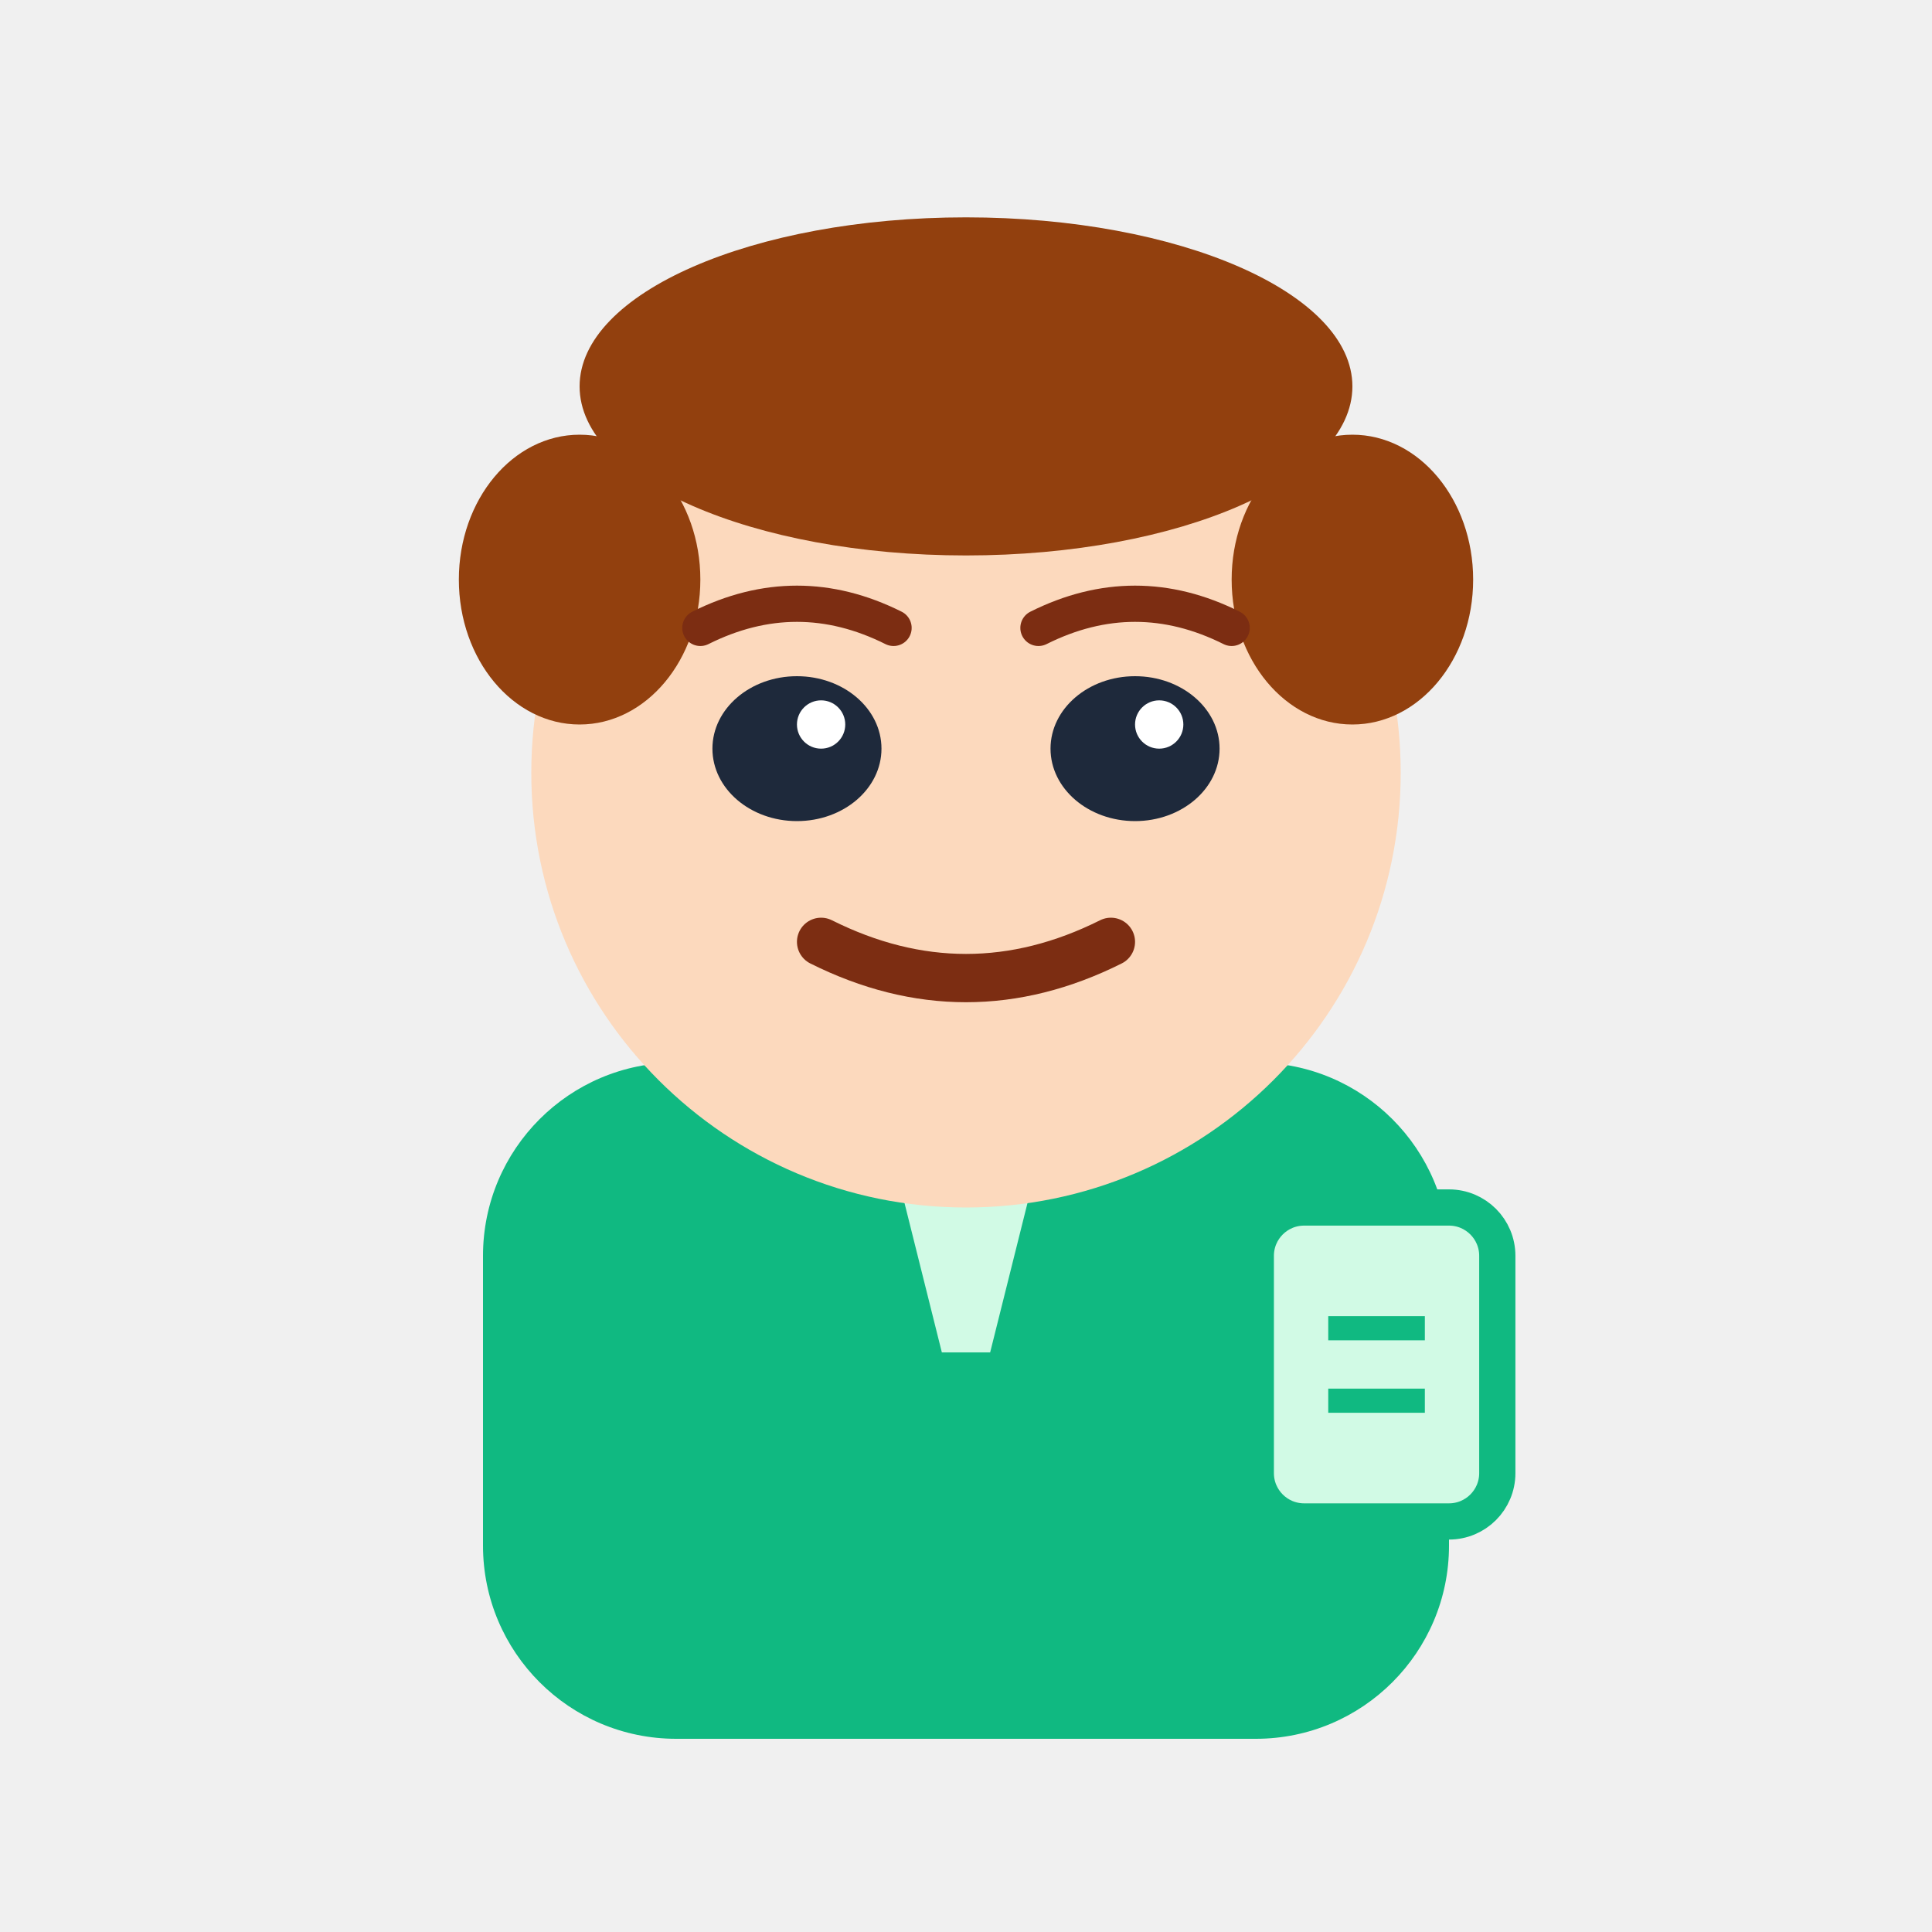
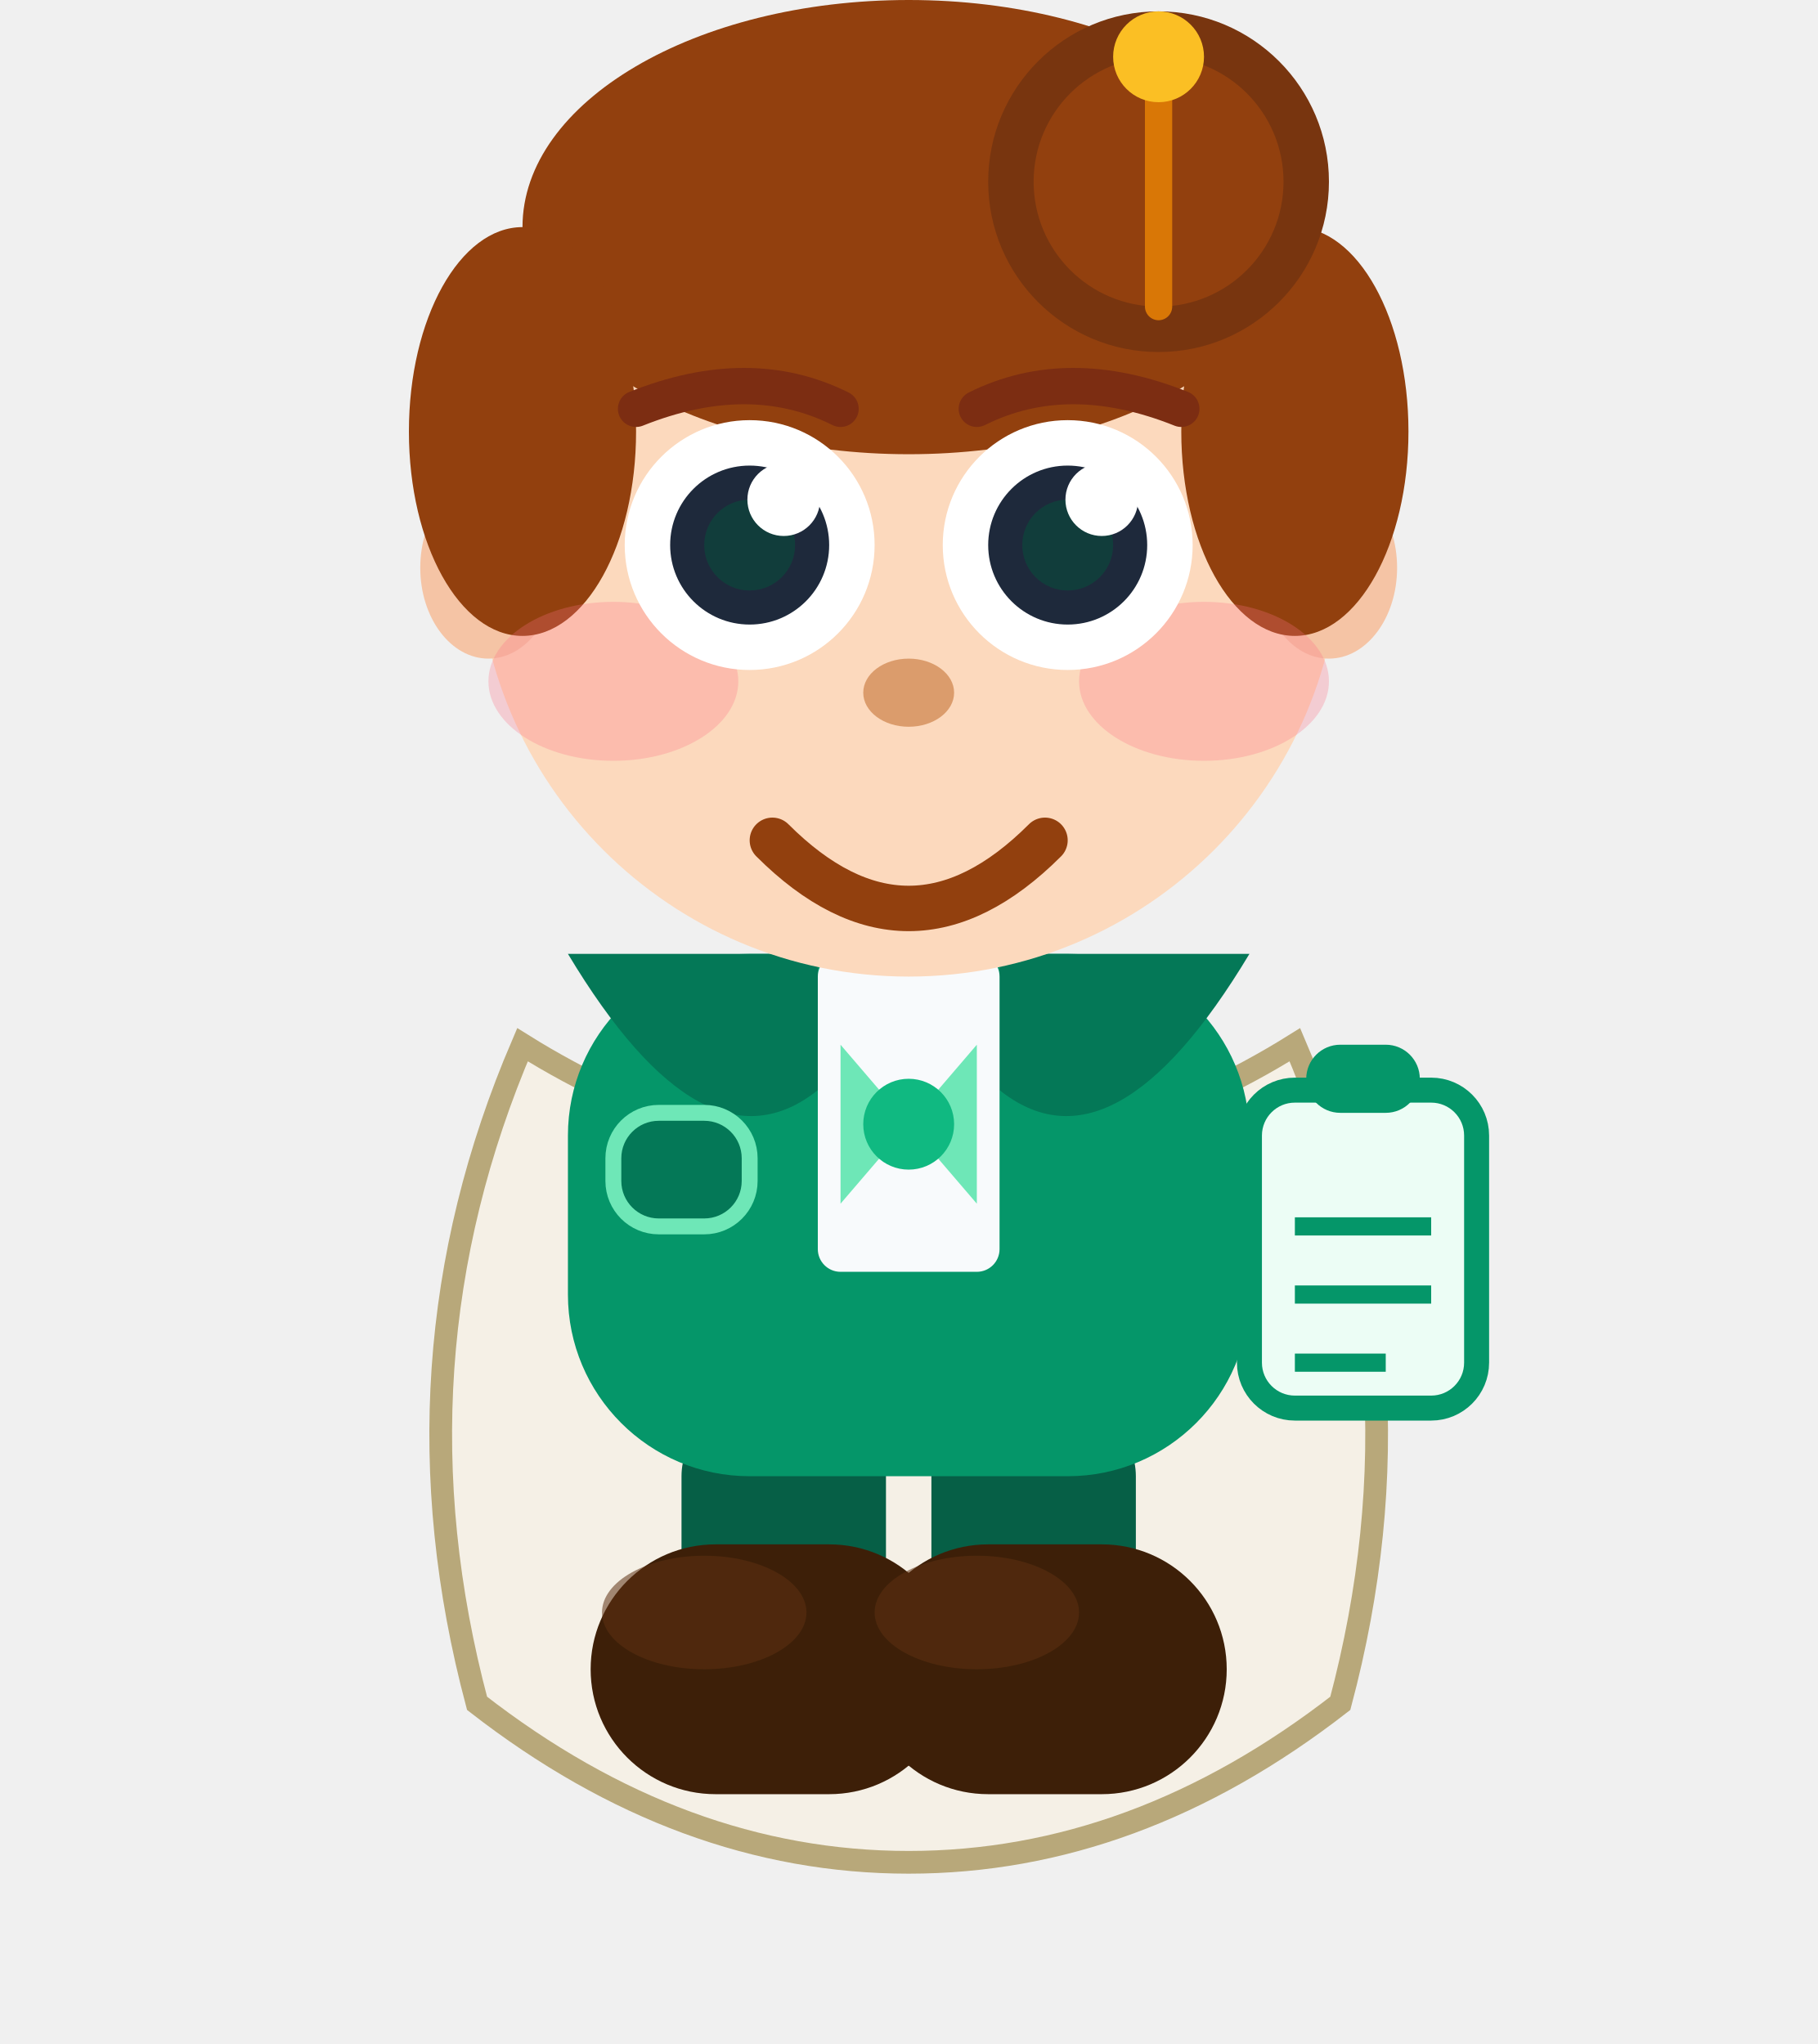
- <svg xmlns="http://www.w3.org/2000/svg" viewBox="0 0 80 80" fill="none">
-   <rect x="20" y="44" width="40" height="28" rx="8" fill="#10b981" />
-   <polygon points="36,44 44,44 41,56 39,56" fill="#d1fae5" />
-   <circle cx="40" cy="32" r="18" fill="#fcd9bd" />
-   <ellipse cx="40" cy="16" rx="16" ry="7" fill="#92400e" />
-   <ellipse cx="24" cy="24" rx="5" ry="6" fill="#92400e" />
-   <ellipse cx="56" cy="24" rx="5" ry="6" fill="#92400e" />
-   <ellipse cx="33" cy="31" rx="3.5" ry="3" fill="#1e293b" />
-   <ellipse cx="47" cy="31" rx="3.5" ry="3" fill="#1e293b" />
-   <circle cx="34" cy="30" r="1" fill="white" />
-   <circle cx="48" cy="30" r="1" fill="white" />
-   <path d="M29 26 Q33 24 37 26" stroke="#7c2d12" stroke-width="1.5" stroke-linecap="round" fill="none" />
-   <path d="M43 26 Q47 24 51 26" stroke="#7c2d12" stroke-width="1.5" stroke-linecap="round" fill="none" />
-   <path d="M34 39 Q40 42 46 39" stroke="#7c2d12" stroke-width="2" stroke-linecap="round" fill="none" />
-   <rect x="52" y="50" width="10" height="13" rx="2" fill="#d1fae5" stroke="#10b981" stroke-width="1.5" />
-   <line x1="55" y1="55" x2="59" y2="55" stroke="#10b981" stroke-width="1" />
-   <line x1="55" y1="58" x2="59" y2="58" stroke="#10b981" stroke-width="1" />
+ <svg xmlns="http://www.w3.org/2000/svg" viewBox="0 0 80 90" fill="none">
+   <path d="M23 46 Q17 60 21 75 Q30 82 40 82 Q50 82 59 75 Q63 60 57 46 Q49 51 40 51 Q31 51 23 46Z" fill="#f5f0e6" stroke="#b8a87a" stroke-width="1" />
+   <path d="M26 54 Q40 59 54 54" stroke="#b8a87a" stroke-width="0.7" stroke-dasharray="2.5,2" fill="none" />
+   <circle cx="40" cy="47" r="2.5" fill="#a8c5a0" stroke="#6aab7a" stroke-width="0.8" />
+   <rect x="55" y="48" width="10" height="14" rx="2" fill="#ecfdf5" stroke="#059669" stroke-width="1.1" />
+   <rect x="57.5" y="46" width="5" height="3" rx="1.5" fill="#059669" />
+   <line x1="57" y1="54" x2="63" y2="54" stroke="#059669" stroke-width="0.8" />
+   <line x1="57" y1="57" x2="63" y2="57" stroke="#059669" stroke-width="0.8" />
+   <line x1="57" y1="60" x2="61" y2="60" stroke="#059669" stroke-width="0.8" />
+   <rect x="30" y="62" width="9" height="10" rx="3" fill="#065f46" />
+   <rect x="41" y="62" width="9" height="10" rx="3" fill="#065f46" />
+   <rect x="26" y="68" width="16" height="11" rx="5.5" fill="#3d1f08" />
+   <rect x="38" y="68" width="16" height="11" rx="5.5" fill="#3d1f08" />
+   <ellipse cx="31" cy="71" rx="4.5" ry="2.5" fill="#5c3010" opacity="0.55" />
+   <ellipse cx="43" cy="71" rx="4.5" ry="2.5" fill="#5c3010" opacity="0.55" />
+   <rect x="25" y="42" width="30" height="23" rx="8" fill="#059669" />
+   <path d="M25 42 Q31 52 36 48 L36 42Z" fill="#047857" />
+   <path d="M55 42 Q49 52 44 48 L44 42Z" fill="#047857" />
+   <rect x="36" y="42" width="8" height="14" rx="1" fill="#f8fafc" />
+   <polygon points="37,46 40,49.5 37,53" fill="#6ee7b7" />
+   <polygon points="43,46 40,49.5 43,53" fill="#6ee7b7" />
+   <circle cx="40" cy="49.5" r="2" fill="#10b981" />
+   <rect x="27" y="49" width="6" height="5" rx="2" fill="#047857" stroke="#6ee7b7" stroke-width="0.7" />
+   <circle cx="40" cy="24" r="19" fill="#fcd9bd" />
+   <ellipse cx="21.5" cy="25" rx="3" ry="4" fill="#f5c4a5" />
+   <ellipse cx="58.5" cy="25" rx="3" ry="4" fill="#f5c4a5" />
+   <ellipse cx="40" cy="10" rx="17" ry="10" fill="#92400e" />
+   <ellipse cx="23" cy="19" rx="5" ry="9" fill="#92400e" />
+   <ellipse cx="57" cy="19" rx="5" ry="9" fill="#92400e" />
+   <circle cx="51" cy="8" r="7.5" fill="#78350f" />
+   <circle cx="51" cy="8" r="5.5" fill="#92400e" />
+   <line x1="51" y1="2.5" x2="51" y2="13.5" stroke="#d97706" stroke-width="1.2" stroke-linecap="round" />
+   <circle cx="51" cy="2.5" r="2" fill="#fbbf24" />
+   <ellipse cx="27" cy="30" rx="5.5" ry="3.5" fill="#fb7185" opacity="0.28" />
+   <ellipse cx="53" cy="30" rx="5.5" ry="3.5" fill="#fb7185" opacity="0.28" />
+   <circle cx="33" cy="24" r="5.5" fill="white" />
+   <circle cx="47" cy="24" r="5.5" fill="white" />
+   <circle cx="33" cy="24" r="3.5" fill="#1e293b" />
+   <circle cx="47" cy="24" r="3.5" fill="#1e293b" />
+   <circle cx="33" cy="24" r="2" fill="#064e3b" opacity="0.55" />
+   <circle cx="47" cy="24" r="2" fill="#064e3b" opacity="0.55" />
+   <circle cx="34.5" cy="22" r="1.6" fill="white" />
+   <circle cx="48.5" cy="22" r="1.6" fill="white" />
+   <path d="M28 18 Q33 16 37 18" stroke="#7c2d12" stroke-width="1.6" stroke-linecap="round" fill="none" />
+   <path d="M43 18 Q47 16 52 18" stroke="#7c2d12" stroke-width="1.6" stroke-linecap="round" fill="none" />
+   <ellipse cx="40" cy="30.5" rx="2" ry="1.5" fill="#b45309" opacity="0.45" />
+   <path d="M34 37 Q40 43 46 37" stroke="#92400e" stroke-width="2" stroke-linecap="round" fill="none" />
</svg>
